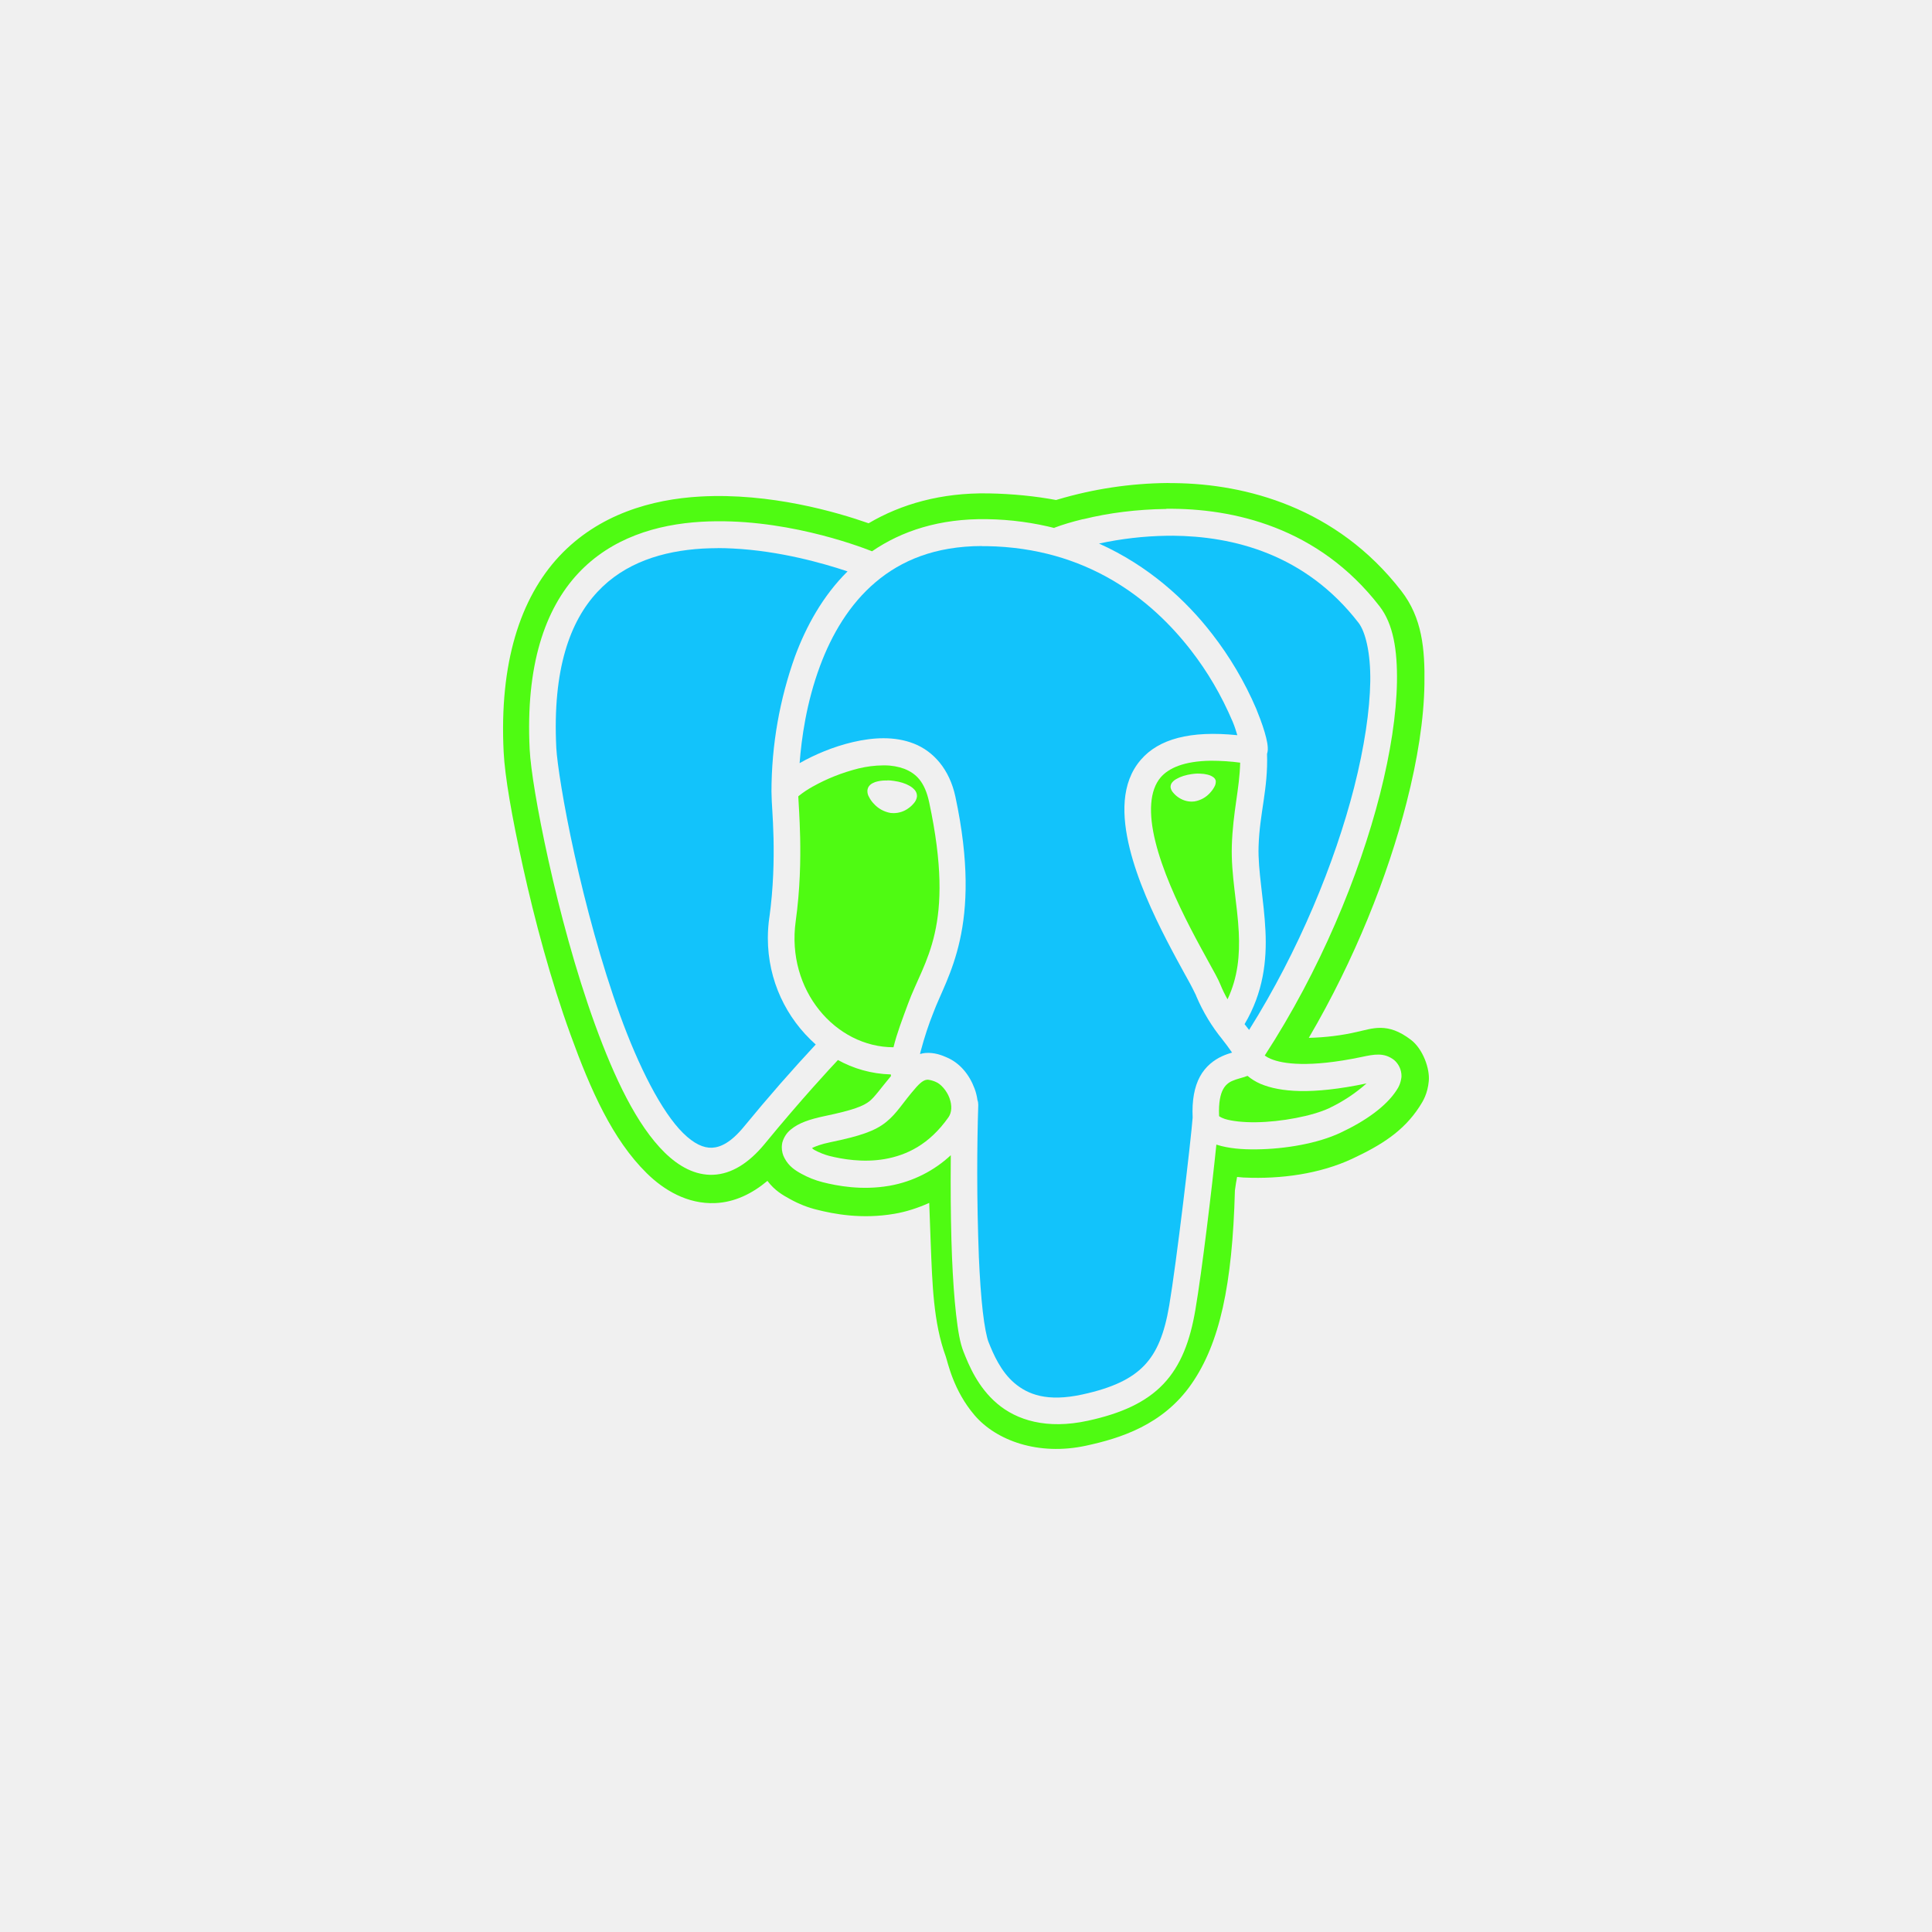
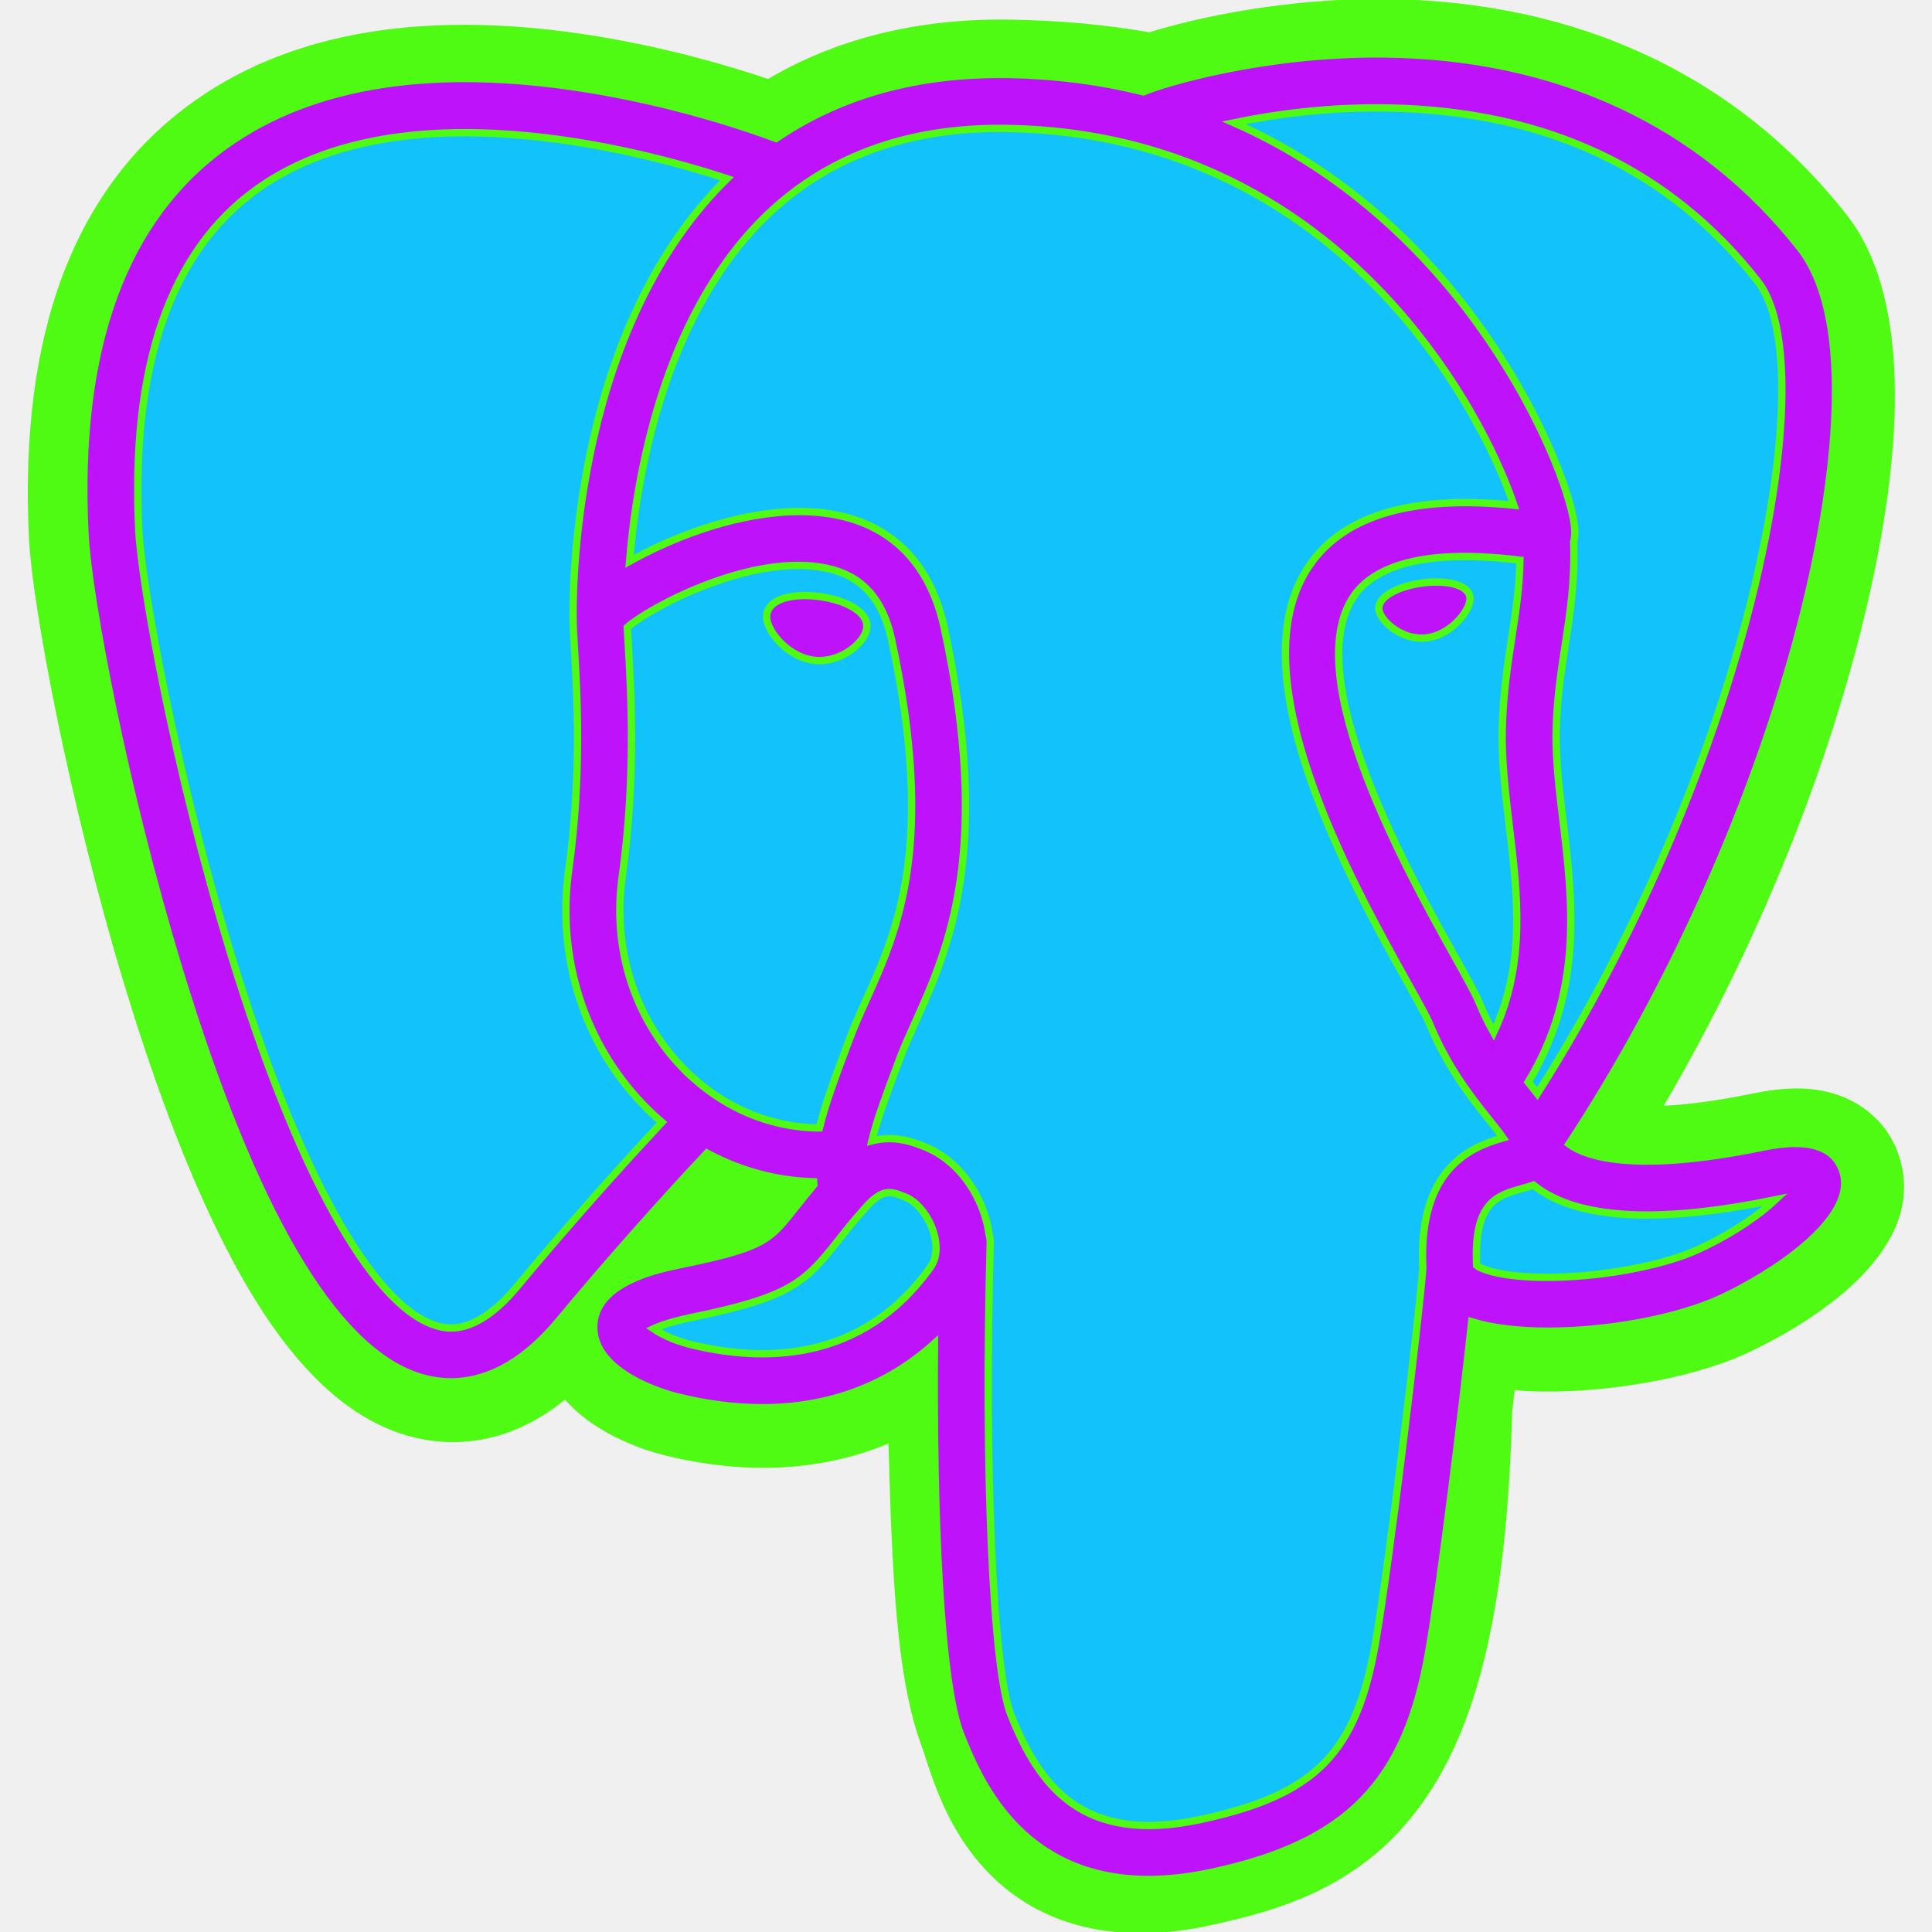
- <svg xmlns="http://www.w3.org/2000/svg" version="1.1" viewBox="0 0 288 288">
-   <svg width="288" height="288" enable-background="new 0 0 32 32" viewBox="0 0 32 32">
-     <path class="colorE3F8FA svgShape" d="m26 32h-20c-3.314 0-6-2.686-6-6v-20c0-3.314 2.686-6 6-6h20c3.314 0 6 2.686 6 6v20c0 3.314-2.686 6-6 6z" fill="#fff" fill-opacity="0" />
-     <polygon class="color8CE1EB svgShape" points="22.636 17.945 22.638 17.942 22.635 17.945 22.635 17.945" fill="#4ffb12" />
-     <path class="color8CE1EB svgShape" d="m20.661 17.818 1e-3 1e-3v1e-3l-2e-3 1e-3c-0.097 0.035-0.177 0.05-0.244 0.08-0.068 0.027-0.124 0.077-0.157 0.141l-1e-3 1e-3c-0.042 0.077-0.077 0.213-0.066 0.444 0.028 0.02 0.061 0.035 0.095 0.046l3e-3 1e-3c0.113 0.035 0.302 0.057 0.512 0.054 0.42-5e-3 0.937-0.104 1.212-0.233 0.236-0.113 0.439-0.249 0.62-0.41-0.917 0.192-1.435 0.141-1.754 8e-3 -0.083-0.036-0.155-0.081-0.219-0.135z" fill="#4ffb12" />
-     <polygon class="color8CE1EB svgShape" points="19.72 10.767 19.724 10.773 19.729 10.779" fill="#4ffb12" />
-     <path class="color8CE1EB svgShape" d="M16.211 20.866c-.001-.017 0-.034-.001-.051 0-.006-.001-.012-.001-.018L16.211 20.866zM15.508 17.924c-.039-.019-.084-.033-.132-.04h-.002v-.001H15.36c-.035.003-.086.015-.184.125-.229.26-.31.423-.498.576-.189.152-.435.233-.925.335-.155.032-.244.067-.304.096.019.016.017.02.046.035.072.04.164.075.238.095.211.053.557.115.919.053.362-.063.738-.238 1.058-.693.055-.079.061-.195.016-.319C15.68 18.061 15.579 17.954 15.508 17.924zM18.2 9.001l-.038.007c.013-.003.026-.004.039-.007C18.201 9.002 18.2 9.002 18.2 9.001zM20.055 12.6c-.447.006-.698.123-.83.275-.186.217-.204.597-.088 1.065.115.469.354.993.578 1.428.112.218.221.414.308.573.088.16.153.273.192.37.036.089.076.168.117.241.173-.37.204-.733.186-1.112-.023-.469-.13-.948-.115-1.433.018-.567.128-.937.138-1.375C20.396 12.612 20.226 12.6 20.055 12.6zM20.138 12.937l-.001.005c0 .002 0 .004 0 .007 0 .031-.009.06-.024.084l.001-.001c-.02.038-.045.071-.072.1-.065.073-.153.123-.252.141l-.003.001c-.014.002-.03.003-.047.003-.084 0-.161-.027-.225-.072l.001.001c-.033-.023-.061-.049-.085-.078l-.001-.001c-.02-.023-.036-.052-.041-.083v-.001c0-.003-.001-.007-.001-.01 0-.029.011-.055.028-.075.021-.025.047-.045.076-.059l.001-.001c.063-.036.149-.063.246-.077.036-.005.072-.008.105-.009v.002h.033c.043.001.084.006.118.015.036.008.066.02.091.037C20.113 12.881 20.132 12.906 20.138 12.937L20.138 12.937z" fill="#4ffb12" />
-     <path class="color26C6DA svgShape" d="m12.718 15.538c0-0.12 9e-3 -0.237 0.026-0.353l-1e-3 0.013c0.068-0.493 0.077-0.953 0.069-1.317-8e-3 -0.355-0.033-0.591-0.033-0.738v-6e-3 -7e-3 -3e-3l-1e-3 -4e-3v-1e-3 -3e-3c0-0.79 0.139-1.546 0.39-2.248 0.184-0.496 0.459-1 0.87-1.407-0.404-0.135-1.122-0.34-1.899-0.379-0.074-4e-3 -0.162-7e-3 -0.25-7e-3h1e-3v1e-3c-0.084 0-0.167 3e-3 -0.25 7e-3 -0.665 0.039-1.294 0.234-1.744 0.717-0.451 0.483-0.747 1.274-0.682 2.584 0.013 0.248 0.119 0.943 0.302 1.768s0.441 1.797 0.752 2.655 0.689 1.605 1.047 1.958c0.18 0.177 0.337 0.248 0.479 0.242 0.143-7e-3 0.315-0.09 0.525-0.345 0.413-0.503 0.803-0.947 1.205-1.379l-0.013 0.014c-0.487-0.431-0.793-1.06-0.793-1.762z" fill="#12c3fb" />
-     <path class="color26C6DA svgShape" d="m16.264 9.045v-1e-3c-0.778 2e-3 -1.337 0.24-1.76 0.597-0.437 0.369-0.73 0.873-0.922 1.39-0.228 0.613-0.307 1.207-0.338 1.609l9e-3 -5e-3c0.235-0.133 0.544-0.267 0.875-0.344s0.687-0.101 1.01 0.026 0.589 0.425 0.686 0.877c0.464 2.171-0.144 2.979-0.368 3.588-0.071 0.175-0.146 0.401-0.207 0.631l-0.011 0.045c0.028-7e-3 0.057-0.015 0.085-0.017 0.158-0.013 0.282 0.04 0.356 0.072 0.225 0.095 0.38 0.293 0.464 0.52 0.022 0.059 0.038 0.123 0.047 0.189 9e-3 0.023 0.013 0.049 0.013 0.077v8e-3c-0.011 0.333-0.017 0.725-0.017 1.118 0 0.466 0.01 0.93 0.027 1.392 0.015 0.351 0.037 0.661 0.065 0.906 0.028 0.249 0.068 0.438 0.094 0.502 0.084 0.213 0.207 0.493 0.43 0.683 0.223 0.189 0.542 0.316 1.125 0.189 0.506-0.11 0.818-0.263 1.027-0.482s0.333-0.525 0.412-0.992c0.119-0.7 0.359-2.73 0.388-3.112-0.013-0.288 0.029-0.509 0.12-0.678 0.093-0.173 0.238-0.279 0.364-0.337 0.063-0.029 0.121-0.048 0.169-0.062-0.059-0.085-0.111-0.155-0.166-0.224l6e-3 7e-3c-0.173-0.211-0.32-0.453-0.431-0.713l-7e-3 -0.019c-0.067-0.139-0.124-0.245-0.183-0.348l0.014 0.026c-0.088-0.16-0.198-0.36-0.314-0.585-0.232-0.45-0.484-0.995-0.615-1.527-0.13-0.531-0.15-1.08 0.185-1.467 0.296-0.344 0.817-0.487 1.598-0.407-0.023-0.07-0.037-0.128-0.076-0.221-0.19-0.446-0.419-0.832-0.69-1.182-0.662-0.855-1.732-1.701-3.384-1.728h-0.08z" fill="#12c3fb" />
-     <path class="color8CE1EB svgShape" d="m15.748 19.111v0.023-0.023z" fill="#4ffb12" />
-     <polygon class="color8CE1EB svgShape" points="13.234 13.18 13.235 13.179 13.237 13.177" fill="#4ffb12" />
-     <path class="color8CE1EB svgShape" d="m17.487 8.281c0.011-3e-3 0.023-4e-3 0.034-8e-3l0.013-4e-3 -0.047 0.012z" fill="#4ffb12" />
-     <polygon class="color8CE1EB svgShape" points="14.214 12.729 14.221 12.728 14.226 12.726" fill="#4ffb12" />
-     <polygon class="color8CE1EB svgShape" points="14.698 12.927 14.697 12.927 14.696 12.927" fill="#4ffb12" />
-     <path class="color8CE1EB svgShape" d="M15.04 16.625c.267-.729.794-1.261.35-3.337-.073-.34-.216-.477-.414-.555-.096-.035-.207-.056-.324-.056-.007 0-.015 0-.022 0l.001 0c-.142.001-.279.019-.411.051-.28.071-.527.171-.756.299-.086.047-.16.097-.229.152l-.013.012c.004.097.023.333.031.681.008.38-.001.865-.074 1.389-.157 1.14.66 2.084 1.62 2.085C14.856 17.112 14.948 16.875 15.04 16.625zM14.473 13.312L14.473 13.312c-.031-.032-.057-.068-.077-.107l-.001-.003c-.018-.028-.028-.062-.028-.099 0-.007.001-.013.001-.02v.001c.01-.072.068-.109.126-.13.052-.017.111-.027.174-.027.009 0 .019 0 .029.001l-.001-.003c.035 0 .072.003.109.009.101.014.19.041.259.081.034.019.063.042.087.07l.001.001c.022.026.036.06.036.098 0 .005 0 .011-.001.016v-.001c-.007.04-.024.075-.049.103-.027.033-.058.062-.093.086l-.001.001c-.068.049-.152.079-.244.079-.018 0-.036-.001-.053-.003h.002C14.638 13.445 14.543 13.39 14.473 13.312zM13.451 13.033c.004-.002.009-.004.013-.007.001 0 .002-.001.002-.002L13.451 13.033z" fill="#4ffb12" />
-     <path class="color26C6DA svgShape" d="m20.077 10.501c0.288 0.37 0.539 0.791 0.732 1.243l0.014 0.037c0.072 0.176 0.121 0.325 0.149 0.44 0.014 0.058 0.023 0.107 0.026 0.157 1e-3 0.025 3e-3 0.051-8e-3 0.096 0 2e-3 -3e-3 7e-3 -4e-3 9e-3 0.02 0.584-0.123 0.98-0.14 1.537-0.013 0.404 0.089 0.879 0.114 1.397 0.024 0.487-0.034 1.021-0.346 1.546 0.026 0.032 0.05 0.064 0.075 0.096 0.826-1.317 1.421-2.773 1.739-4.015 0.17-0.669 0.26-1.275 0.268-1.755 7e-3 -0.48-0.082-0.828-0.194-0.973-0.884-1.144-2.08-1.435-3.082-1.443v1e-3h-0.096c-0.387 6e-3 -0.76 0.051-1.121 0.129 0.818 0.367 1.438 0.933 1.874 1.498z" fill="#12c3fb" />
-     <path class="color8CE1EB svgShape" d="m16.374 8.172h-7e-3c-0.776-0.013-1.442 0.177-1.98 0.495-0.53-0.186-1.628-0.507-2.786-0.443-0.806 0.045-1.686 0.293-2.338 0.989-0.65 0.697-0.994 1.775-0.921 3.241 0.02 0.405 0.134 1.065 0.323 1.919 0.189 0.855 0.454 1.855 0.786 2.768 0.331 0.913 0.694 1.733 1.261 2.291 0.283 0.279 0.673 0.514 1.133 0.495 0.323-0.013 0.614-0.157 0.866-0.368 0.123 0.163 0.254 0.235 0.373 0.301 0.15 0.083 0.296 0.14 0.448 0.177 0.272 0.069 0.738 0.161 1.283 0.067 0.186-0.031 0.381-0.093 0.576-0.18 7e-3 0.22 0.016 0.435 0.024 0.653 0.027 0.691 0.044 1.329 0.249 1.888 0.033 0.091 0.123 0.562 0.479 0.977 0.356 0.416 1.052 0.675 1.846 0.503 0.56-0.121 1.272-0.34 1.745-1.021 0.468-0.673 0.678-1.639 0.72-3.206 0.011-0.085 0.023-0.157 0.036-0.224l0.111 0.01h0.013c0.597 0.027 1.245-0.059 1.787-0.313 0.479-0.225 0.842-0.452 1.106-0.855 0.066-0.1 0.138-0.221 0.158-0.429s-0.098-0.533-0.294-0.683c-0.392-0.301-0.638-0.187-0.902-0.131-0.235 0.055-0.507 0.09-0.786 0.097h-5e-3c0.761-1.298 1.307-2.677 1.619-3.897 0.184-0.72 0.288-1.384 0.296-1.965 9e-3 -0.581-0.038-1.095-0.382-1.539-1.074-1.389-2.584-1.773-3.753-1.787-0.036-1e-3 -0.072-1e-3 -0.109-1e-3v-1e-3c-0.636 5e-3 -1.248 0.101-1.828 0.273l-0.028 9e-3c-0.334-0.063-0.723-0.103-1.119-0.11zm1.58 0.425c0.408-0.101 0.877-0.161 1.36-0.167h4e-3l1e-3 -3e-3c1.105-0.011 2.517 0.303 3.531 1.615 0.228 0.295 0.296 0.725 0.288 1.256-9e-3 0.53-0.105 1.165-0.282 1.86-0.344 1.347-0.993 2.917-1.908 4.325 0.03 0.022 0.065 0.041 0.101 0.056l3e-3 1e-3c0.191 0.08 0.626 0.149 1.495-0.032 0.219-0.047 0.379-0.078 0.545 0.05 0.074 0.064 0.121 0.159 0.121 0.265 0 7e-3 0 0.013-1e-3 0.02v-1e-3c-0.01 0.085-0.04 0.16-0.086 0.224-0.168 0.255-0.499 0.497-0.924 0.696-0.376 0.177-0.915 0.27-1.394 0.275-0.24 3e-3 -0.461-0.016-0.649-0.075l-0.012-5e-3c-0.072 0.707-0.239 2.102-0.348 2.739-0.087 0.513-0.239 0.921-0.529 1.227-0.29 0.305-0.7 0.489-1.252 0.609-0.684 0.149-1.182-0.011-1.503-0.285-0.321-0.273-0.468-0.636-0.556-0.858-0.061-0.153-0.092-0.352-0.123-0.617-0.03-0.265-0.053-0.59-0.068-0.956-0.015-0.372-0.022-0.809-0.022-1.249 0-0.145 1e-3 -0.289 2e-3 -0.433-0.275 0.256-0.624 0.436-1.01 0.505l-0.012 2e-3c-0.454 0.078-0.859 1e-3 -1.1-0.06-0.129-0.033-0.241-0.079-0.346-0.136-0.111-0.06-0.216-0.129-0.286-0.263-0.028-0.051-0.045-0.113-0.045-0.179 0-0.026 3e-3 -0.052 8e-3 -0.076 0.024-0.089 0.074-0.165 0.142-0.219l1e-3 -1e-3c0.13-0.107 0.303-0.167 0.563-0.222 0.474-0.099 0.639-0.166 0.74-0.247 0.086-0.069 0.182-0.209 0.354-0.415-1e-3 -6e-3 -1e-3 -0.016-2e-3 -0.025v-2e-3c-0.323-9e-3 -0.623-0.097-0.886-0.244l0.01 5e-3c-0.099 0.105-0.603 0.645-1.218 1.395-0.259 0.313-0.545 0.493-0.846 0.506-0.302 0.013-0.574-0.141-0.806-0.368-0.463-0.455-0.833-1.239-1.155-2.124-0.321-0.885-0.583-1.871-0.769-2.711s-0.296-1.517-0.312-1.844c-0.069-1.388 0.252-2.323 0.802-2.913 0.551-0.59 1.305-0.813 2.041-0.856 1.321-0.077 2.574 0.389 2.828 0.489 0.489-0.336 1.118-0.545 1.905-0.532 0.396 6e-3 0.776 0.059 1.141 0.153l-0.034-7e-3 0.013-6e-3c0.127-0.048 0.29-0.097 0.456-0.137l0.029-5e-3z" fill="#4ffb12" />
-   </svg>
+ <svg xmlns="http://www.w3.org/2000/svg" width="100px" height="100px" viewBox="-4 0 264 264" preserveAspectRatio="xMinYMin meet" fill="#4FFB12" stroke="#4FFB12">
+   <g id="SVGRepo_bgCarrier" stroke-width="0" />
+   <g id="SVGRepo_tracerCarrier" stroke-linecap="round" stroke-linejoin="round" />
+   <g id="SVGRepo_iconCarrier">
+     <path d="M255.008 158.086c-1.535-4.649-5.556-7.887-10.756-8.664-2.452-.366-5.26-.21-8.583.475-5.792 1.195-10.089 1.65-13.225 1.738 11.837-19.985 21.462-42.775 27.003-64.228 8.96-34.689 4.172-50.492-1.423-57.64C233.217 10.847 211.614.683 185.552.372c-13.903-.17-26.108 2.575-32.475 4.549-5.928-1.046-12.302-1.63-18.99-1.738-12.537-.2-23.614 2.533-33.079 8.15-5.24-1.772-13.65-4.27-23.362-5.864-22.842-3.75-41.252-.828-54.718 8.685C6.622 25.672-.937 45.684.461 73.634c.444 8.874 5.408 35.874 13.224 61.48 4.492 14.718 9.282 26.94 14.237 36.33 7.027 13.315 14.546 21.156 22.987 23.972 4.731 1.576 13.327 2.68 22.368-4.85 1.146 1.388 2.675 2.767 4.704 4.048 2.577 1.625 5.728 2.953 8.875 3.74 11.341 2.835 21.964 2.126 31.027-1.848.056 1.612.099 3.152.135 4.482.06 2.157.12 4.272.199 6.25.537 13.374 1.447 23.773 4.143 31.049.148.4.347 1.01.557 1.657 1.345 4.118 3.594 11.012 9.316 16.411 5.925 5.593 13.092 7.308 19.656 7.308 3.292 0 6.433-.432 9.188-1.022 9.82-2.105 20.973-5.311 29.041-16.799 7.628-10.86 11.336-27.217 12.007-52.99.087-.729.167-1.425.244-2.088l.16-1.362 1.797.158.463.031c10.002.456 22.232-1.665 29.743-5.154 5.935-2.754 24.954-12.795 20.476-26.351" />
+     <path d="M237.906 160.722c-29.74 6.135-31.785-3.934-31.785-3.934 31.4-46.593 44.527-105.736 33.2-120.211-30.904-39.485-84.399-20.811-85.292-20.327l-.287.052c-5.876-1.22-12.451-1.946-19.842-2.067-13.456-.22-23.664 3.528-31.41 9.402 0 0-95.43-39.314-90.991 49.444.944 18.882 27.064 142.873 58.218 105.422 11.387-13.695 22.39-25.274 22.39-25.274 5.464 3.63 12.006 5.482 18.864 4.817l.533-.452c-.166 1.7-.09 3.363.213 5.332-8.026 8.967-5.667 10.541-21.711 13.844-16.235 3.346-6.698 9.302-.471 10.86 7.549 1.887 25.013 4.561 36.813-11.958l-.47 1.885c3.144 2.519 5.352 16.383 4.982 28.952-.37 12.568-.617 21.197 1.86 27.937 2.479 6.74 4.948 21.905 26.04 17.386 17.623-3.777 26.756-13.564 28.027-29.89.901-11.606 2.942-9.89 3.07-20.267l1.637-4.912c1.887-15.733.3-20.809 11.157-18.448l2.64.232c7.99.363 18.45-1.286 24.589-4.139 13.218-6.134 21.058-16.377 8.024-13.686h.002" fill="#12C3FB" />
+     <path d="M108.076 81.525c-2.68-.373-5.107-.028-6.335.902-.69.523-.904 1.129-.962 1.546-.154 1.105.62 2.327 1.096 2.957 1.346 1.784 3.312 3.01 5.258 3.28.282.04.563.058.842.058 3.245 0 6.196-2.527 6.456-4.392.325-2.336-3.066-3.893-6.355-4.35M196.86 81.599c-.256-1.831-3.514-2.353-6.606-1.923-3.088.43-6.082 1.824-5.832 3.659.2 1.427 2.777 3.863 5.827 3.863.258 0 .518-.017.78-.054 2.036-.282 3.53-1.575 4.24-2.32 1.08-1.136 1.706-2.402 1.591-3.225" fill="#BE12FB" />
+     <path d="M247.802 160.025c-1.134-3.429-4.784-4.532-10.848-3.28-18.005 3.716-24.453 1.142-26.57-.417 13.995-21.32 25.508-47.092 31.719-71.137 2.942-11.39 4.567-21.968 4.7-30.59.147-9.463-1.465-16.417-4.789-20.665-13.402-17.125-33.072-26.311-56.882-26.563-16.369-.184-30.199 4.005-32.88 5.183-5.646-1.404-11.801-2.266-18.502-2.376-12.288-.199-22.91 2.743-31.704 8.74-3.82-1.422-13.692-4.811-25.765-6.756-20.872-3.36-37.458-.814-49.294 7.571-14.123 10.006-20.643 27.892-19.38 53.16.425 8.501 5.269 34.653 12.913 59.698 10.062 32.964 21 51.625 32.508 55.464 1.347.449 2.9.763 4.613.763 4.198 0 9.345-1.892 14.7-8.33a529.832 529.832 0 0 1 20.261-22.926c4.524 2.428 9.494 3.784 14.577 3.92.01.133.023.266.035.398a117.66 117.66 0 0 0-2.57 3.175c-3.522 4.471-4.255 5.402-15.592 7.736-3.225.666-11.79 2.431-11.916 8.435-.136 6.56 10.125 9.315 11.294 9.607 4.074 1.02 7.999 1.523 11.742 1.523 9.103 0 17.114-2.992 23.516-8.781-.197 23.386.778 46.43 3.586 53.451 2.3 5.748 7.918 19.795 25.664 19.794 2.604 0 5.47-.303 8.623-.979 18.521-3.97 26.564-12.156 29.675-30.203 1.665-9.645 4.522-32.676 5.866-45.03 2.836.885 6.487 1.29 10.434 1.289 8.232 0 17.731-1.749 23.688-4.514 6.692-3.108 18.768-10.734 16.578-17.36zm-44.106-83.48c-.061 3.647-.563 6.958-1.095 10.414-.573 3.717-1.165 7.56-1.314 12.225-.147 4.54.42 9.26.968 13.825 1.108 9.22 2.245 18.712-2.156 28.078a36.508 36.508 0 0 1-1.95-4.009c-.547-1.326-1.735-3.456-3.38-6.404-6.399-11.476-21.384-38.35-13.713-49.316 2.285-3.264 8.084-6.62 22.64-4.813zm-17.644-61.787c21.334.471 38.21 8.452 50.158 23.72 9.164 11.711-.927 64.998-30.14 110.969a171.33 171.33 0 0 0-.886-1.117l-.37-.462c7.549-12.467 6.073-24.802 4.759-35.738-.54-4.488-1.05-8.727-.92-12.709.134-4.22.692-7.84 1.232-11.34.663-4.313 1.338-8.776 1.152-14.037.139-.552.195-1.204.122-1.978-.475-5.045-6.235-20.144-17.975-33.81-6.422-7.475-15.787-15.84-28.574-21.482 5.5-1.14 13.021-2.203 21.442-2.016zM66.674 175.778c-5.9 7.094-9.974 5.734-11.314 5.288-8.73-2.912-18.86-21.364-27.791-50.624-7.728-25.318-12.244-50.777-12.602-57.916-1.128-22.578 4.345-38.313 16.268-46.769 19.404-13.76 51.306-5.524 64.125-1.347-.184.182-.376.352-.558.537-21.036 21.244-20.537 57.54-20.485 59.759-.002.856.07 2.068.168 3.735.362 6.105 1.036 17.467-.764 30.334-1.672 11.957 2.014 23.66 10.111 32.109a36.275 36.275 0 0 0 2.617 2.468c-3.604 3.86-11.437 12.396-19.775 22.426zm22.479-29.993c-6.526-6.81-9.49-16.282-8.133-25.99 1.9-13.592 1.199-25.43.822-31.79-.053-.89-.1-1.67-.127-2.285 3.073-2.725 17.314-10.355 27.47-8.028 4.634 1.061 7.458 4.217 8.632 9.645 6.076 28.103.804 39.816-3.432 49.229-.873 1.939-1.698 3.772-2.402 5.668l-.546 1.466c-1.382 3.706-2.668 7.152-3.465 10.424-6.938-.02-13.687-2.984-18.819-8.34zm1.065 37.9c-2.026-.506-3.848-1.385-4.917-2.114.893-.42 2.482-.992 5.238-1.56 13.337-2.745 15.397-4.683 19.895-10.394 1.031-1.31 2.2-2.794 3.819-4.602l.002-.002c2.411-2.7 3.514-2.242 5.514-1.412 1.621.67 3.2 2.702 3.84 4.938.303 1.056.643 3.06-.47 4.62-9.396 13.156-23.088 12.987-32.921 10.526zm69.799 64.952c-16.316 3.496-22.093-4.829-25.9-14.346-2.457-6.144-3.665-33.85-2.808-64.447.011-.407-.047-.8-.159-1.17a15.444 15.444 0 0 0-.456-2.162c-1.274-4.452-4.379-8.176-8.104-9.72-1.48-.613-4.196-1.738-7.46-.903.696-2.868 1.903-6.107 3.212-9.614l.549-1.475c.618-1.663 1.394-3.386 2.214-5.21 4.433-9.848 10.504-23.337 3.915-53.81-2.468-11.414-10.71-16.988-23.204-15.693-7.49.775-14.343 3.797-17.761 5.53-.735.372-1.407.732-2.035 1.082.954-11.5 4.558-32.992 18.04-46.59 8.489-8.56 19.794-12.788 33.568-12.56 27.14.444 44.544 14.372 54.366 25.979 8.464 10.001 13.047 20.076 14.876 25.51-13.755-1.399-23.11 1.316-27.852 8.096-10.317 14.748 5.644 43.372 13.315 57.129 1.407 2.521 2.621 4.7 3.003 5.626 2.498 6.054 5.732 10.096 8.093 13.046.724.904 1.426 1.781 1.96 2.547-4.166 1.201-11.649 3.976-10.967 17.847-.55 6.96-4.461 39.546-6.448 51.059-2.623 15.21-8.22 20.875-23.957 24.25zm68.104-77.936c-4.26 1.977-11.389 3.46-18.161 3.779-7.48.35-11.288-.838-12.184-1.569-.42-8.644 2.797-9.547 6.202-10.503.535-.15 1.057-.297 1.561-.473.313.255.656.508 1.032.756 6.012 3.968 16.735 4.396 31.874 1.271l.166-.033c-2.042 1.909-5.536 4.471-10.49 6.772z" fill="#BE12FB" />
+   </g>
</svg>
